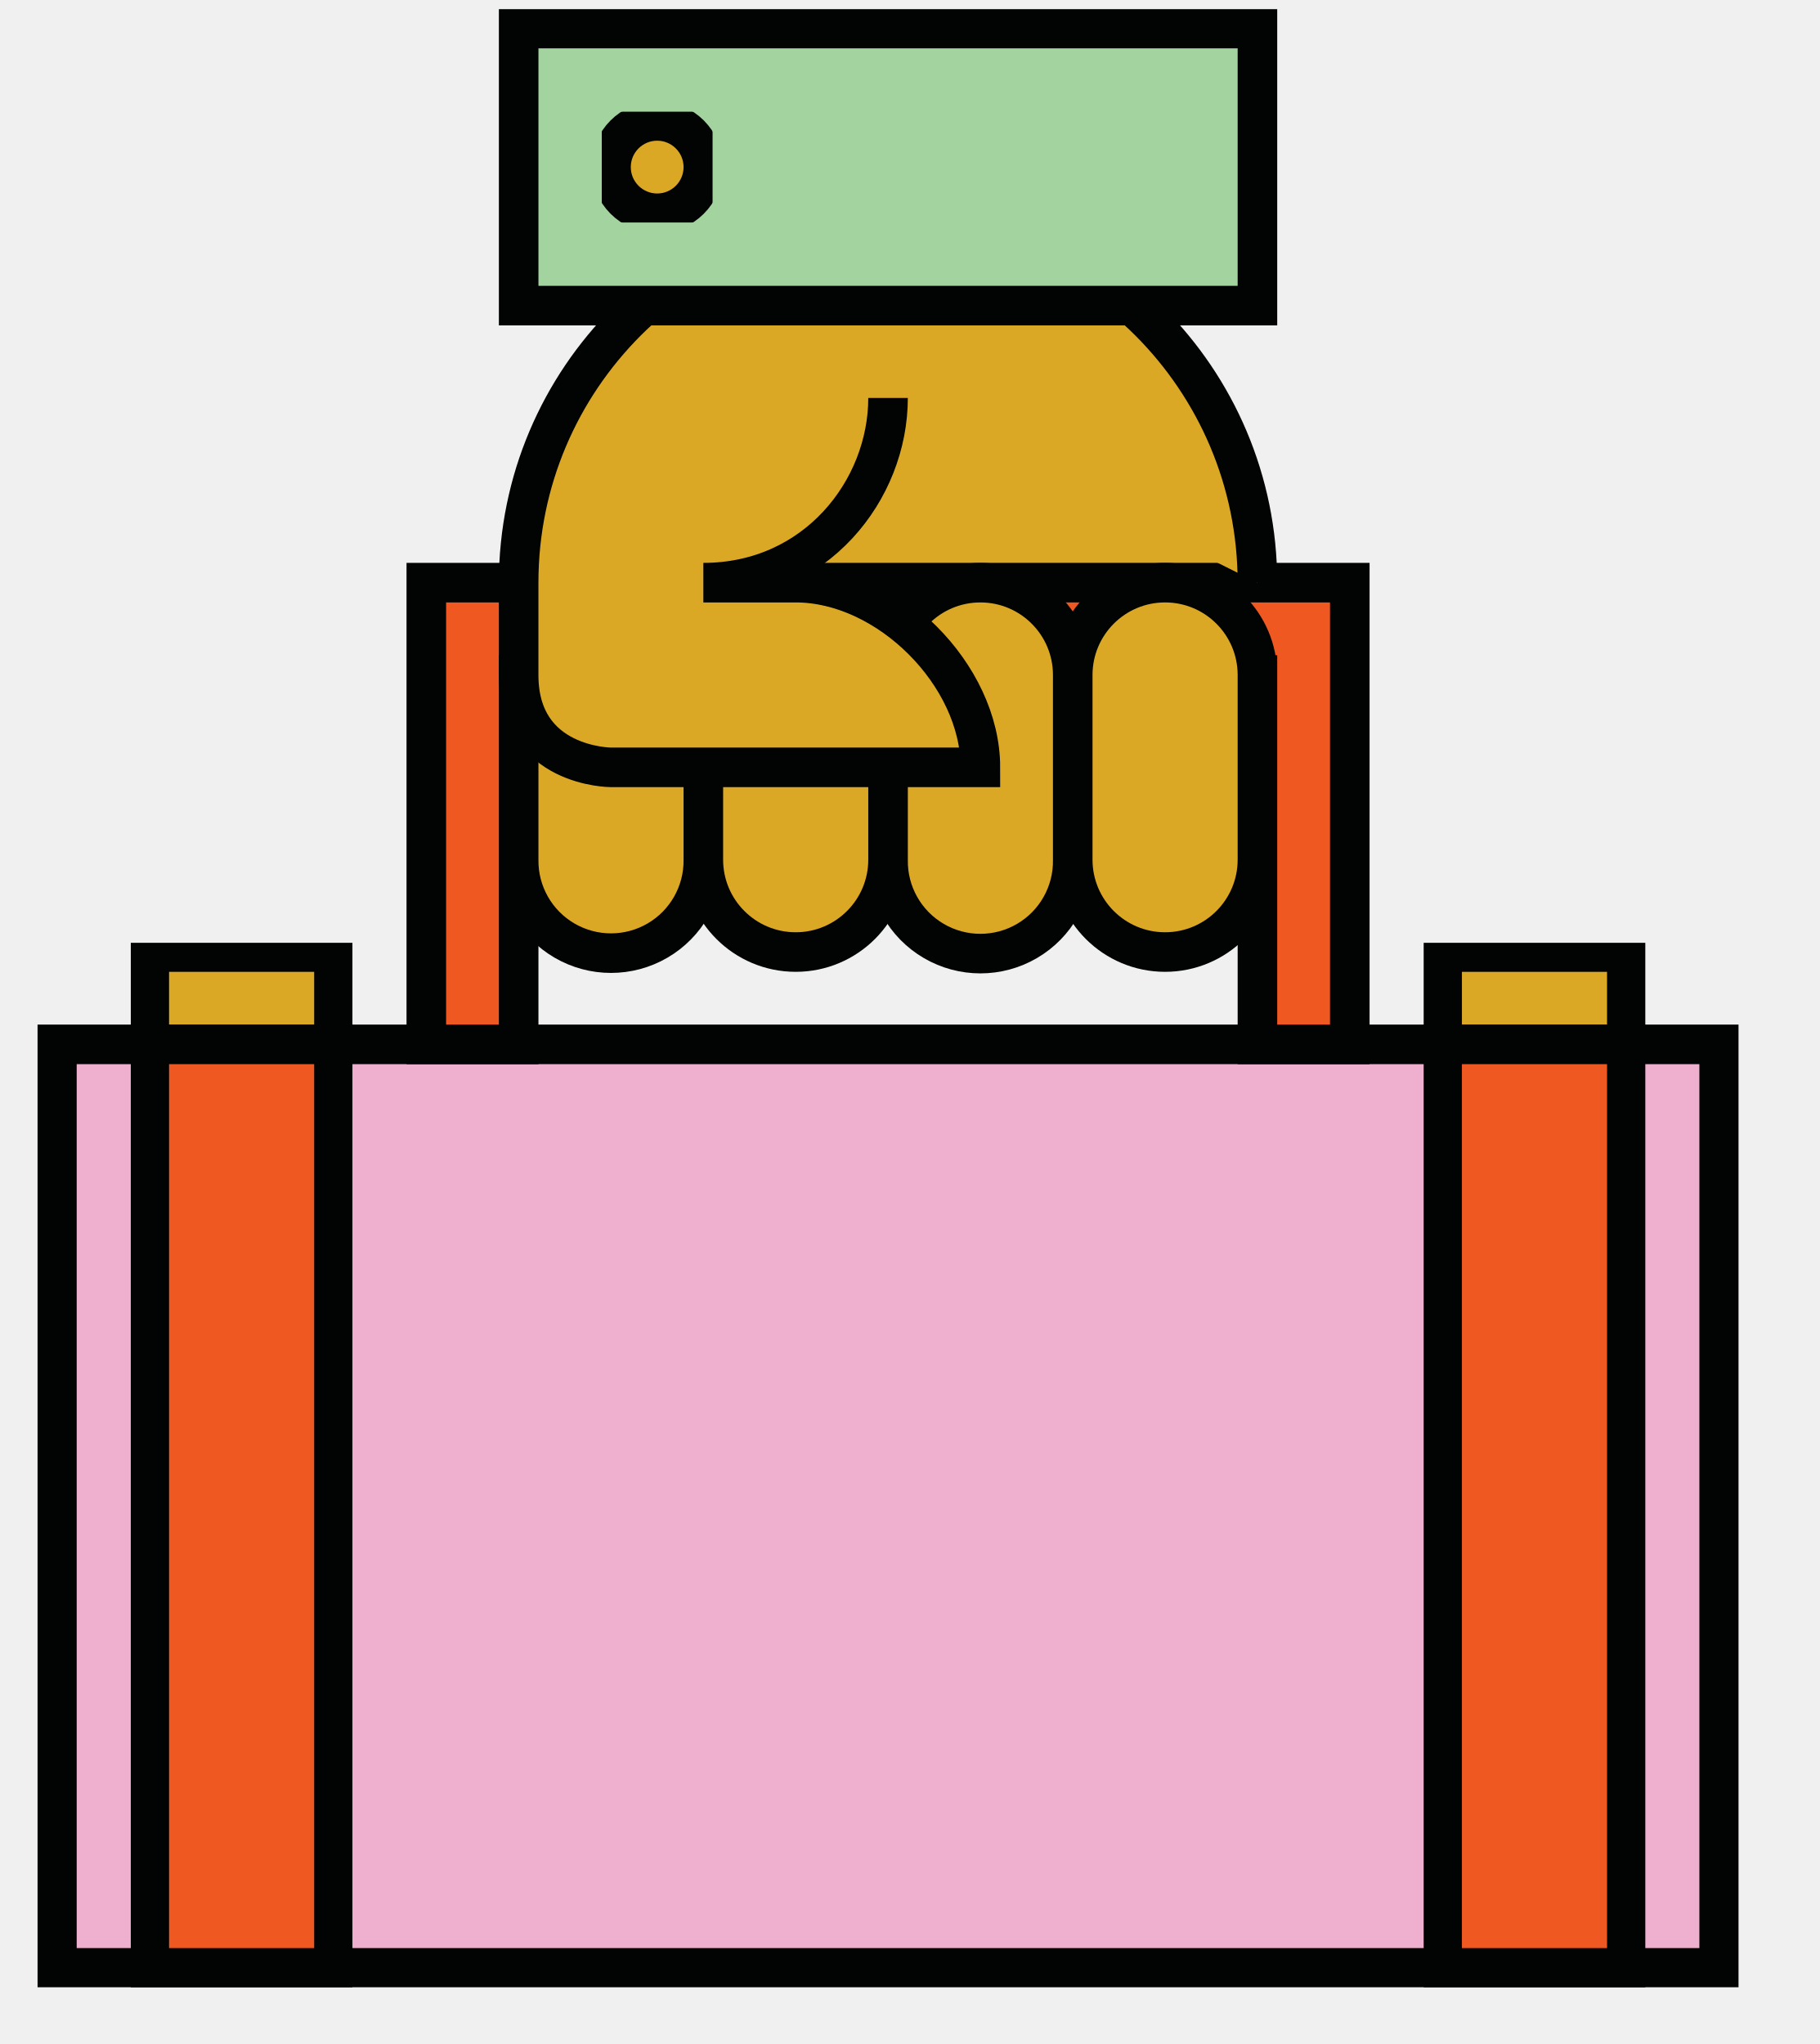
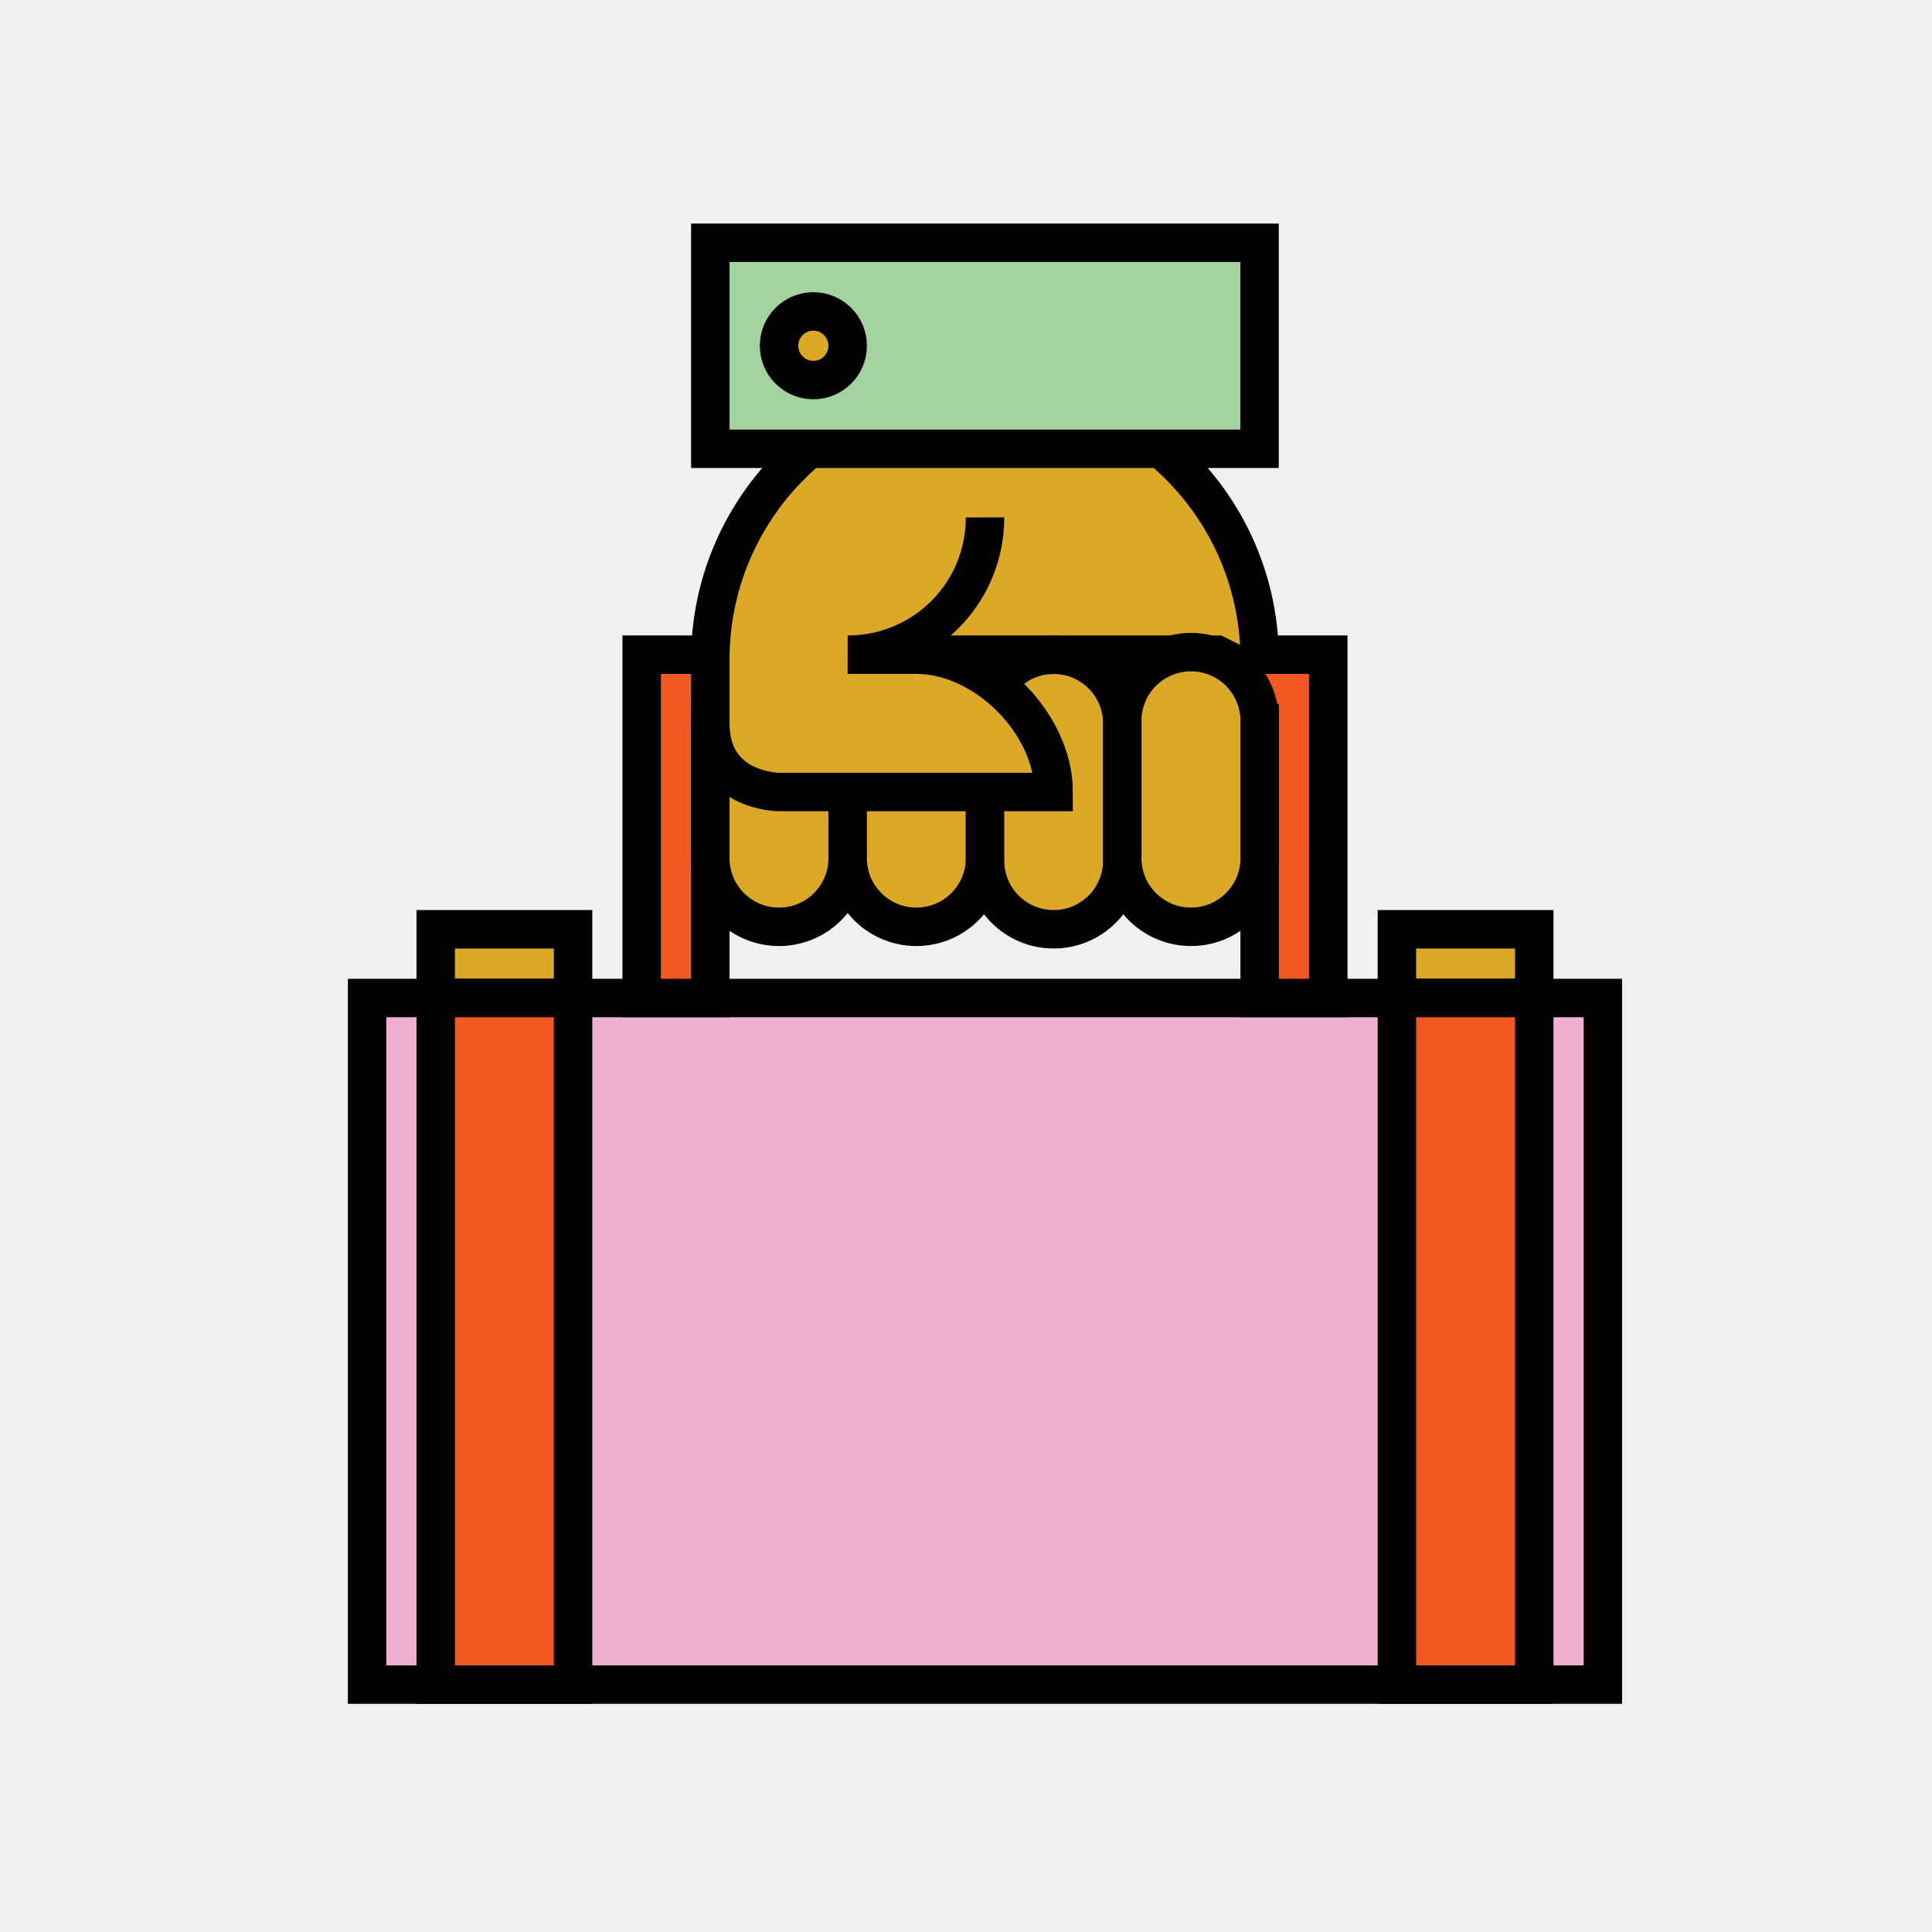
- <svg xmlns="http://www.w3.org/2000/svg" xmlns:ns1="https://boxy-svg.com" width="138" height="155" viewBox="0 0 138 155">
+ <svg xmlns="http://www.w3.org/2000/svg" viewBox="0 0 201 201">
  <defs>
-     <ns1:grid x="0" y="0" width="69.156" height="76.466" />
-     <path id="a" d="M0 150h128.991V0H0z" />
+     <style>.cls-1,.cls-3{fill:#dca927;}.cls-2{fill:#f0b0cf;}.cls-2,.cls-3,.cls-4,.cls-5{stroke:#010101;stroke-miterlimit:10;stroke-width:4px;}.cls-4{fill:#f15822;}.cls-5{fill:#a3d4a0;}</style>
  </defs>
-   <g fill="none" fill-rule="evenodd" style="visibility: hidden;">
-     <path fill="#F05822" d="M2.165 2.166v73.503h25.46l25.46 24.778V75.669h67.892V2.166z" />
-     <path stroke="#020303" stroke-width="3" d="M2.165 2.166v73.503h25.46l25.46 24.778V75.669h67.892V2.166z" />
-     <path fill="#A3D39F" d="M135.828 91.275v43.204h-15.753l-15.753 16.202v-16.202H68.997V91.275z" />
-     <path stroke="#020303" stroke-width="3" d="M135.828 91.275v43.204h-15.753l-15.753 16.202v-16.202H68.997V91.275z" />
-     <path fill="#EFAFCE" d="M39.294 39.294a7.427 7.427 0 1 1-14.853-.001 7.427 7.427 0 0 1 14.853.001" />
-     <path stroke="#020303" stroke-width="3" d="M39.294 39.294a7.427 7.427 0 1 1-14.853-.001 7.427 7.427 0 0 1 14.853.001z" />
-     <path fill="#A3D39F" d="M68.997 39.294a7.427 7.427 0 1 1-14.853-.001 7.427 7.427 0 0 1 14.853.001" />
-     <path stroke="#020303" stroke-width="3" d="M68.997 39.294a7.427 7.427 0 1 1-14.853-.001 7.427 7.427 0 0 1 14.853.001z" />
-     <path fill="#DBA826" d="M98.7 39.294a7.427 7.427 0 1 1-14.853-.001 7.427 7.427 0 0 1 14.853.001" />
-     <path stroke="#020303" stroke-width="3" d="M98.7 39.294a7.427 7.427 0 1 1-14.853-.001 7.427 7.427 0 0 1 14.853.001z" />
-   </g>
-   <g fill="none" fill-rule="evenodd" transform="matrix(0.885444, 0, 0, 0.885444, 2.001646, 20.87061)" style="visibility: hidden;">
-     <path fill="#DBA826" d="M51.828 73.7l33.949 33.948a7.735 7.735 0 0 1 0 10.936 7.732 7.732 0 0 1-10.937 0L40.891 84.635l-5.467-5.466c-12.08-12.08-12.08-31.665 0-43.745 0 0 25.942-18.938 44.389-.49l17.93 19.064" />
-     <path stroke="#020303" stroke-width="3" d="M51.828 73.7l33.949 33.948a7.735 7.735 0 0 1 0 10.936 7.732 7.732 0 0 1-10.937 0L40.891 84.635l-5.467-5.466c-12.08-12.08-12.08-31.665 0-43.745 0 0 25.942-18.938 44.389-.49l17.93 19.064" />
-     <path fill="#EFAFCE" d="M118.322 79.731c12.08-12.08 12.08-31.664 0-43.745-12.08-12.078-31.665-12.078-43.745 0" />
-     <path stroke="#020303" stroke-width="3" d="M118.322 79.731c12.08-12.08 12.08-31.664 0-43.745-12.08-12.078-31.665-12.078-43.745 0" />
-     <path fill="#A3D39F" d="M151.13 46.923L107.386 3.178 90.981 19.583l43.745 43.744z" />
-     <path stroke="#020303" stroke-width="3" d="M151.13 46.923L107.386 3.178 90.981 19.583l43.745 43.744z" />
-     <path fill="#F05822" d="M138.828 49.094a3.866 3.866 0 1 1-5.468-5.469 3.866 3.866 0 1 1 5.468 5.469" />
-     <path stroke="#020303" stroke-width="3" d="M138.828 49.094a3.866 3.866 0 1 1-5.468-5.469 3.866 3.866 0 1 1 5.468 5.469z" />
-     <path fill="#DBA826" d="M62.745 62.745l37.398 37.398a7.735 7.735 0 0 1 0 10.936 7.735 7.735 0 0 1-10.937 0L51.81 73.682" />
-     <path stroke="#020303" stroke-width="3" d="M62.745 62.745l37.398 37.398a7.735 7.735 0 0 1 0 10.936 7.735 7.735 0 0 1-10.937 0L51.81 73.682" />
-     <path fill="#DBA826" d="M77.009 55.137l37.415 37.415a7.733 7.733 0 0 1-10.935 10.937L66.072 66.072" />
-     <path stroke="#020303" stroke-width="3" d="M77.009 55.137l37.415 37.415a7.733 7.733 0 0 1-10.935 10.937L66.072 66.072" />
-     <path fill="#DBA826" d="M87.728 43.984l33.256 33.255a7.733 7.733 0 1 1-10.939 10.935L77.008 55.137" />
-     <path stroke="#020303" stroke-width="3" d="M87.728 43.984l33.256 33.255a7.733 7.733 0 1 1-10.939 10.935L77.008 55.137" />
-     <path fill="#F05822" d="M46.36 2.615L2.613 46.36 19.02 62.764l43.745-43.745z" />
-     <path stroke="#020303" stroke-width="3" d="M46.36 2.615L2.613 46.36 19.02 62.764l43.745-43.745z" />
-     <path fill="#A3D39F" d="M21.754 43.625a3.866 3.866 0 1 1-5.469 5.469 3.866 3.866 0 1 1 5.469-5.469" />
-     <path stroke="#020303" stroke-width="3" d="M21.754 43.625a3.866 3.866 0 1 1-5.469 5.469 3.866 3.866 0 1 1 5.469-5.469z" />
-     <path fill="#EFAFCE" d="M29.971 80.593A7.733 7.733 0 0 0 40.906 91.53l5.469-5.469A7.733 7.733 0 0 0 35.44 75.124l-5.469 5.469z" />
-     <path stroke="#020303" stroke-width="3" d="M29.971 80.593A7.733 7.733 0 0 0 40.906 91.53l5.469-5.469A7.733 7.733 0 0 0 35.44 75.124l-5.469 5.469z" />
-     <path fill="#EFAFCE" d="M74.577 35.987L47.344 63.22c5.468 5.469 16.403 5.469 21.872 0l19.757-19.757" />
-     <path stroke="#020303" stroke-width="3" d="M74.577 35.987L47.344 63.22c5.468 5.469 16.403 5.469 21.872 0l19.757-19.757" />
-     <path fill="#EFAFCE" d="M48.094 106.215A7.733 7.733 0 0 1 37.157 95.28l9.219-9.219a7.733 7.733 0 0 1 10.937 10.935l-9.219 9.219z" />
-     <path stroke="#020303" stroke-width="3" d="M48.094 106.215A7.733 7.733 0 0 1 37.157 95.28l9.219-9.219a7.733 7.733 0 0 1 10.937 10.935l-9.219 9.219z" />
-     <path fill="#EFAFCE" d="M59.03 117.151a7.73 7.73 0 0 1-10.936 0 7.732 7.732 0 0 1 0-10.937l9.217-9.216a7.733 7.733 0 0 1 10.937 10.935l-9.218 9.218z" />
-     <path stroke="#020303" stroke-width="3" d="M59.03 117.151a7.73 7.73 0 0 1-10.936 0 7.732 7.732 0 0 1 0-10.937l9.217-9.216a7.733 7.733 0 0 1 10.937 10.935l-9.218 9.218z" />
-     <path fill="#EFAFCE" d="M73.716 124.337a7.733 7.733 0 0 1-10.937-10.935l5.468-5.468a7.733 7.733 0 0 1 10.937 10.935l-5.468 5.468z" />
-     <path stroke="#020303" stroke-width="3" d="M73.716 124.337a7.733 7.733 0 0 1-10.937-10.935l5.468-5.468a7.733 7.733 0 0 1 10.937 10.935l-5.468 5.468z" />
-   </g>
-   <g fill="none" fill-rule="evenodd" transform="matrix(0.891026, 0, 0, 0.891026, 0.382847, 6.775931)" style="visibility: hidden;">
-     <path fill="#A3D39F" d="M152 77c0 41.42-33.579 75-75 75-41.42 0-75-33.58-75-75" />
-     <path stroke="#020303" stroke-width="3" d="M152 77c0 41.42-33.579 75-75 75-41.42 0-75-33.58-75-75" />
-     <path fill="#DBA826" d="M152 77c0-41.421-33.579-75-75-75C35.58 2 2 35.579 2 77" />
-     <path stroke="#020303" stroke-width="3" d="M152 77c0-41.421-33.579-75-75-75C35.58 2 2 35.579 2 77" />
-     <path fill="#EFAFCE" d="M122 77v18.75H95.75V122h-37.5V95.75H32V77" />
-     <path stroke="#020303" stroke-width="3" d="M122 77v18.75H95.75V122h-37.5V95.75H32V77" />
-     <path fill="#F05822" d="M122 77V58.25H95.75V32h-37.5v26.25H32V77" />
-     <path stroke="#020303" stroke-width="3" d="M122 77V58.25H95.75V32h-37.5v26.25H32V77M2 77h150" />
-   </g>
-   <g fill="none" fill-rule="evenodd" transform="matrix(1, 0, 0, 1, 2.845312, 0.696)">
-     <path fill="#DBA826" d="M92.507 44.363c0 9.722-10.712 17.604-23.927 17.604-13.213 0-23.926-7.882-23.926-17.604S55.367 26.758 68.58 26.758c13.215 0 23.927 7.883 23.927 17.605" />
-     <mask id="b" fill="#fff">
-       <path id="" d="M0 150h128.991V0H0z" transform="matrix(1, 0, 0, 1, 0, 0)" />
-     </mask>
-     <path fill="#EFAFCE" d="M1.47 148.53h126.05V78.5H1.47z" mask="url(#b)" />
-     <path stroke="#020303" stroke-width="3" d="M1.47 148.53h126.05V78.5H1.47z" mask="url(#b)" />
-     <path fill="#DBA826" d="M8.474 78.501h14.005V71.5H8.474z" mask="url(#b)" />
-     <path stroke="#020303" stroke-width="3" d="M8.474 78.501h14.005V71.5H8.474z" mask="url(#b)" />
-     <path fill="#F05822" d="M8.474 148.53h14.005V78.5H8.474z" mask="url(#b)" />
-     <path stroke="#020303" stroke-width="3" d="M8.474 148.53h14.005V78.5H8.474z" mask="url(#b)" />
-     <path fill="#DBA826" d="M106.513 78.501h14.006V71.5h-14.006z" mask="url(#b)" />
-     <path stroke="#020303" stroke-width="3" d="M106.513 78.501h14.006V71.5h-14.006z" mask="url(#b)" />
-     <path fill="#F05822" d="M106.513 148.53h14.006V78.5h-14.006z" mask="url(#b)" />
-     <path stroke="#020303" stroke-width="3" d="M106.513 148.53h14.006V78.5h-14.006z" mask="url(#b)" />
-     <path fill="#F05822" d="M29.482 43.487v35.015h7.003V50.49h56.022v28.012h7.003V43.487z" mask="url(#b)" />
-     <path stroke="#020303" stroke-width="3" d="M29.482 43.487v35.015h7.003V50.49h56.022v28.012h7.003V43.487z" mask="url(#b)" />
-     <path fill="#DBA826" d="M36.485 64.496a7.003 7.003 0 1 0 14.005 0V50.49a7.003 7.003 0 1 0-14.005 0v14.006z" mask="url(#b)" />
-     <path stroke="#020303" stroke-width="3" d="M36.485 64.496a7.003 7.003 0 1 0 14.005 0V50.49a7.003 7.003 0 1 0-14.005 0v14.006z" mask="url(#b)" />
-     <path fill="#DBA826" d="M64.496 64.496a7.003 7.003 0 1 1-14.006 0V50.49a7.003 7.003 0 1 1 14.006 0v14.006z" mask="url(#b)" />
-     <path stroke="#020303" stroke-width="3" d="M64.496 64.496a7.003 7.003 0 1 1-14.006 0V50.49a7.003 7.003 0 1 1 14.006 0v14.006z" mask="url(#b)" />
-     <path fill="#DBA826" d="M78.501 64.496a7.003 7.003 0 1 1-14.004 0V50.49a7.002 7.002 0 1 1 14.004 0v14.006z" mask="url(#b)" />
-     <path stroke="#020303" stroke-width="3" d="M78.501 64.496a7.003 7.003 0 1 1-14.004 0V50.49a7.002 7.002 0 1 1 14.004 0v14.006z" mask="url(#b)" />
-     <path fill="#DBA826" d="M92.507 64.496a7.003 7.003 0 1 1-14.006 0V50.49a7.003 7.003 0 1 1 14.006 0v14.006z" mask="url(#b)" />
-     <path stroke="#020303" stroke-width="3" d="M92.507 64.496a7.003 7.003 0 1 1-14.006 0V50.49a7.003 7.003 0 1 1 14.006 0v14.006z" mask="url(#b)" />
-     <path fill="#DBA826" d="M64.496 29.482c0 7.003-5.497 14.006-14.006 14.006h7.003c7.003 0 14.006 7.003 14.006 14.006H43.487s-7.003 0-7.003-7.003v-7.003c0-15.47 12.542-28.012 28.012-28.012s28.01 12.541 28.01 28.012" mask="url(#b)" />
-     <path stroke="#020303" stroke-width="3" d="M64.496 29.482c0 7.003-5.497 14.006-14.006 14.006h7.003c7.003 0 14.006 7.003 14.006 14.006H43.487s-7.003 0-7.003-7.003v-7.003c0-15.47 12.542-28.012 28.012-28.012s28.01 12.541 28.01 28.012" mask="url(#b)" />
-     <path fill="#A3D39F" d="M36.485 22.48h56.022V1.47H36.485z" mask="url(#b)" />
-     <path stroke="#020303" stroke-width="3" d="M36.485 22.48h56.022V1.47H36.485z" mask="url(#b)" />
-     <path fill="#DBA826" d="M50.49 11.975a3.501 3.501 0 1 1-7.002 0 3.501 3.501 0 0 1 7.002 0" mask="url(#b)" />
-     <path stroke="#020303" stroke-width="3" d="M50.49 11.975a3.501 3.501 0 1 1-7.002 0 3.501 3.501 0 0 1 7.002 0z" mask="url(#b)" />
+   <g id="Layer_1" data-name="Layer 1">
+     <ellipse class="cls-1" cx="106.64" cy="69.01" rx="24.4" ry="17.96" />
+     <rect class="cls-2" x="38.19" y="103.83" width="128.57" height="71.43" />
+     <rect class="cls-3" x="45.33" y="96.68" width="14.29" height="7.14" />
+     <rect class="cls-4" x="45.33" y="103.83" width="14.29" height="71.43" />
+     <rect class="cls-3" x="145.33" y="96.68" width="14.29" height="7.14" />
+     <rect class="cls-4" x="145.33" y="103.83" width="14.29" height="71.43" />
+     <polygon class="cls-4" points="66.76 68.11 66.76 75.26 66.76 103.83 73.9 103.83 73.9 75.26 131.05 75.26 131.05 103.83 138.19 103.83 138.19 75.26 138.19 68.11 66.76 68.11" />
+     <path class="cls-3" d="M73.9,89.54a7.15,7.15,0,0,0,14.29,0V75.26a7.15,7.15,0,1,0-14.29,0Z" />
+     <path class="cls-3" d="M102.48,89.54a7.15,7.15,0,0,1-14.29,0V75.26a7.15,7.15,0,1,1,14.29,0Z" />
+     <path class="cls-3" d="M116.76,89.54a7.14,7.14,0,1,1-14.28,0V75.26a7.14,7.14,0,1,1,14.28,0Z" />
+     <path class="cls-3" d="M131.05,89.54a7.15,7.15,0,0,1-14.29,0V75.26a7.15,7.15,0,1,1,14.29,0Z" />
+     <path class="cls-3" d="M102.48,53.83A14.24,14.24,0,0,1,88.19,68.11h7.14c7.15,0,14.29,7.15,14.29,14.29H81.05s-7.15,0-7.15-7.14V68.11a28.58,28.58,0,0,1,57.15,0" />
+     <rect class="cls-5" x="73.9" y="25.26" width="57.14" height="21.43" />
+     <circle class="cls-3" cx="84.62" cy="35.97" r="3.57" />
  </g>
</svg>
